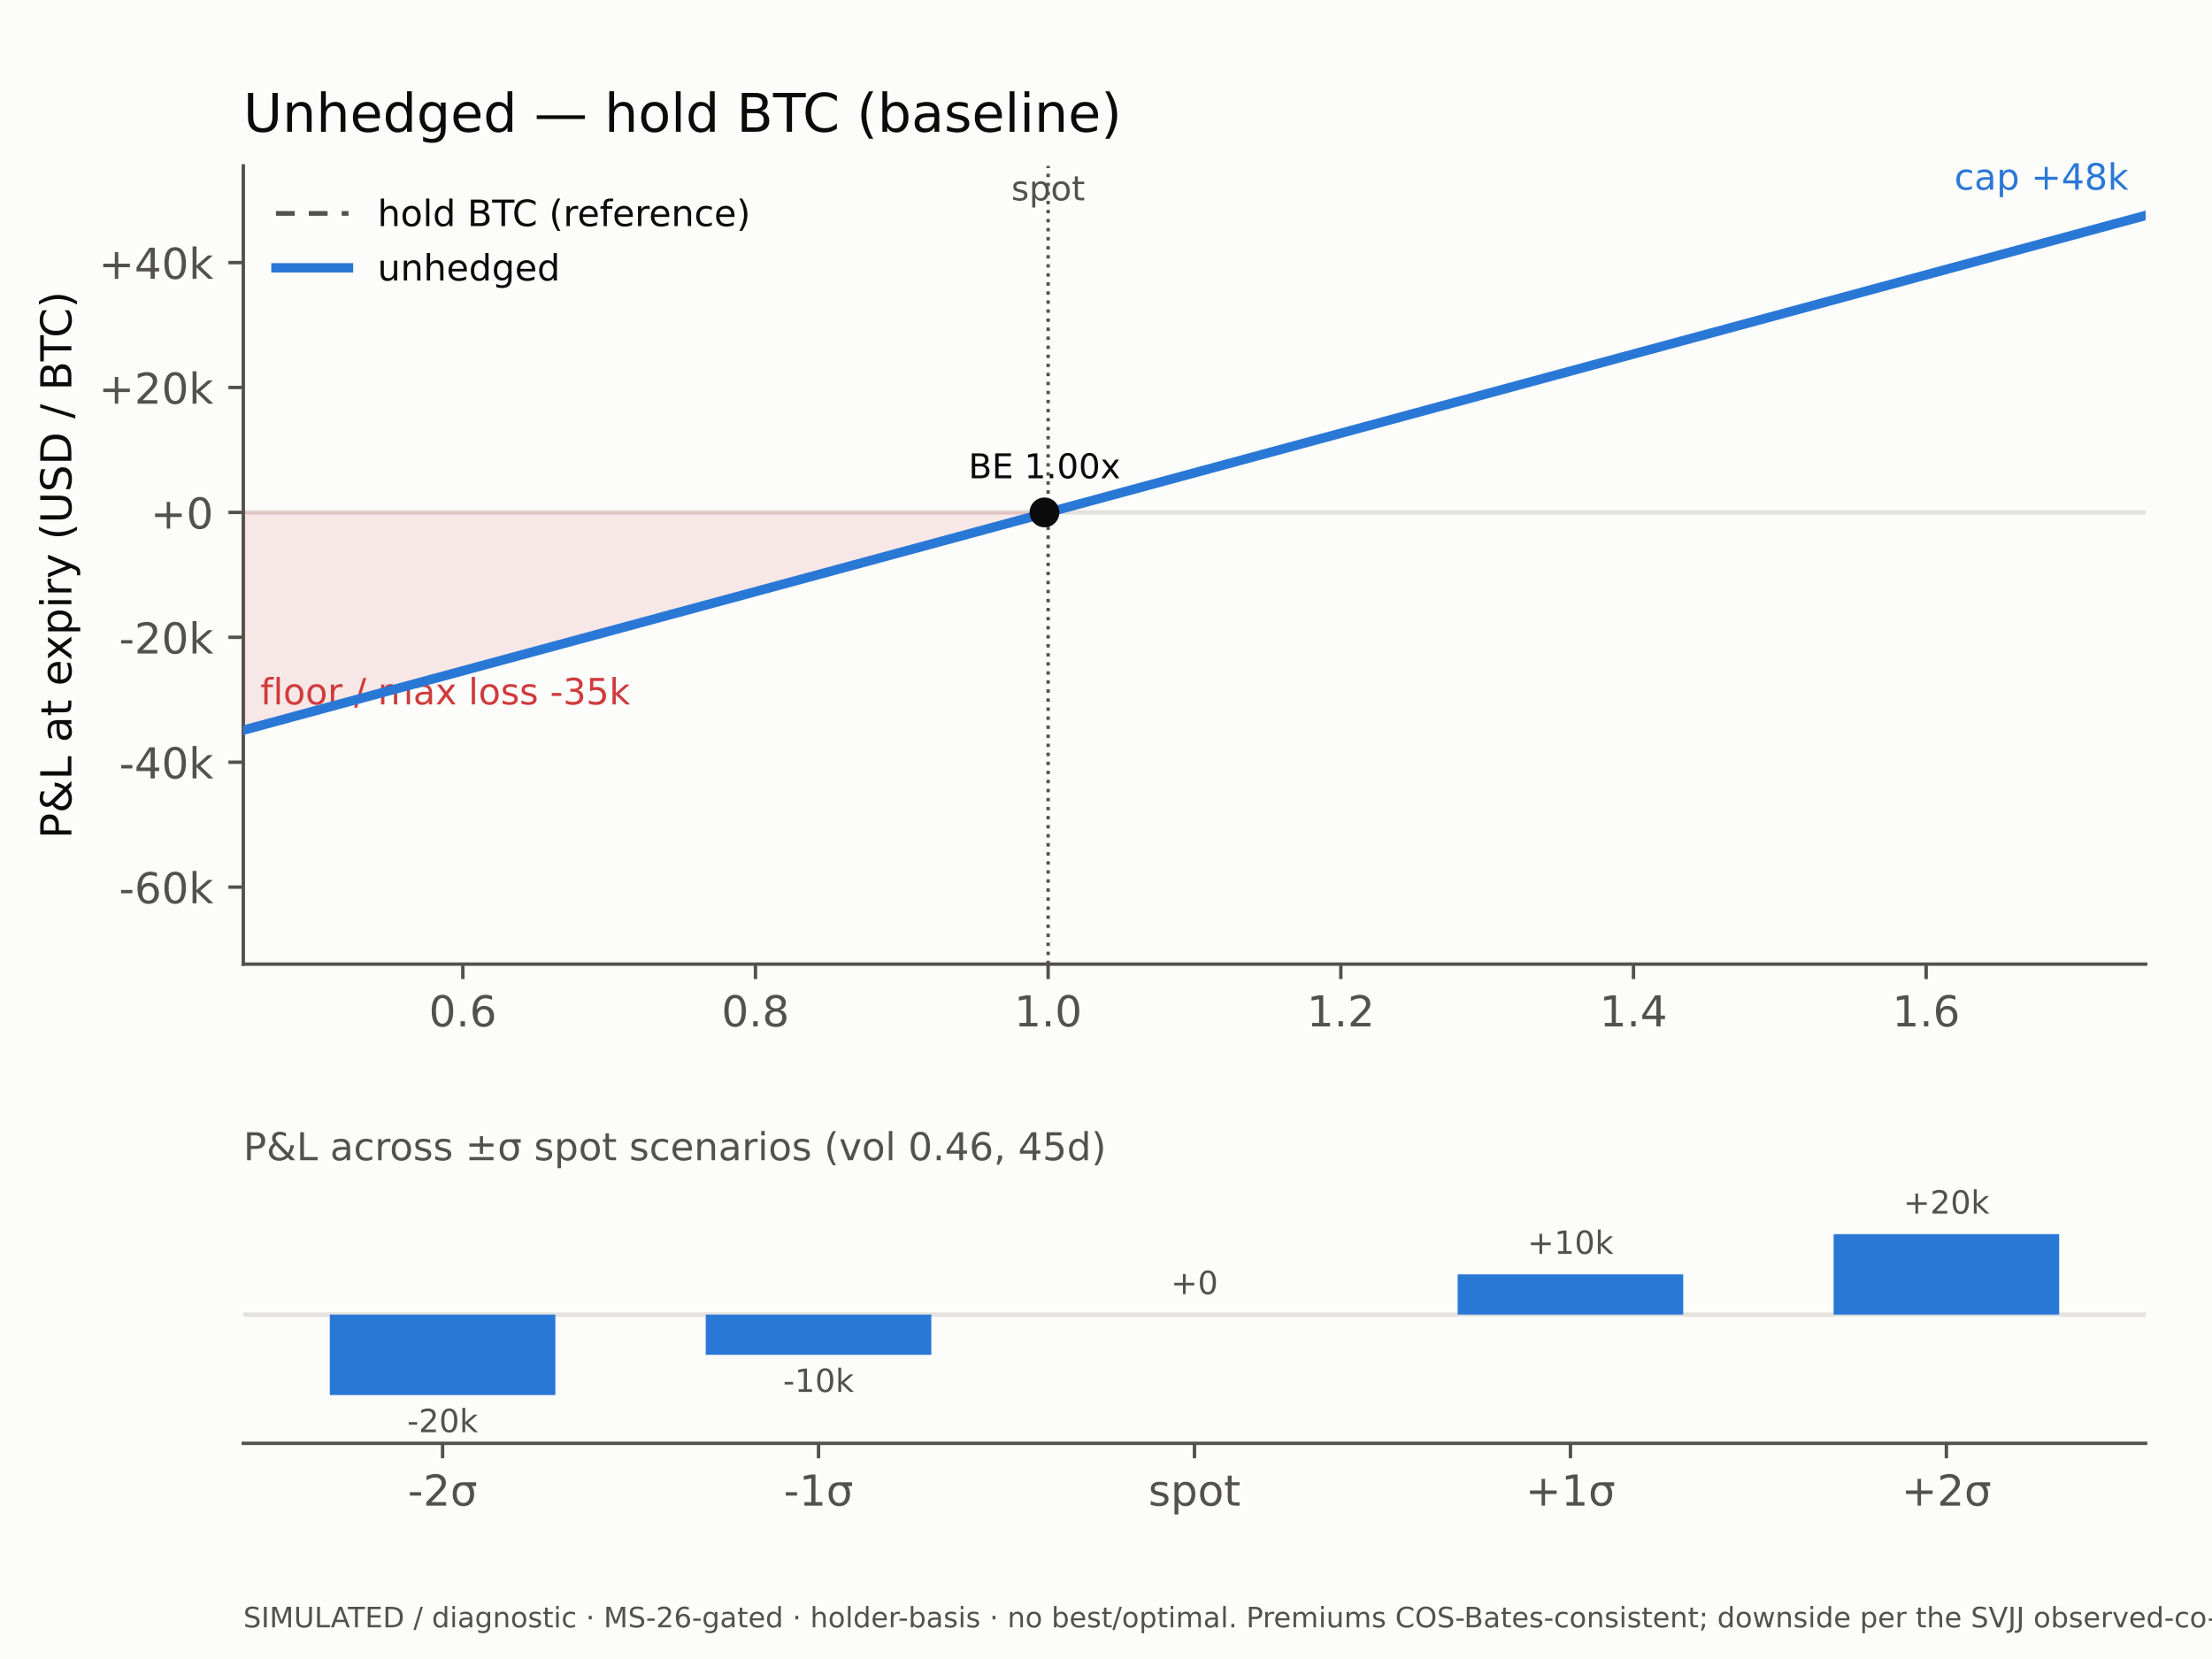
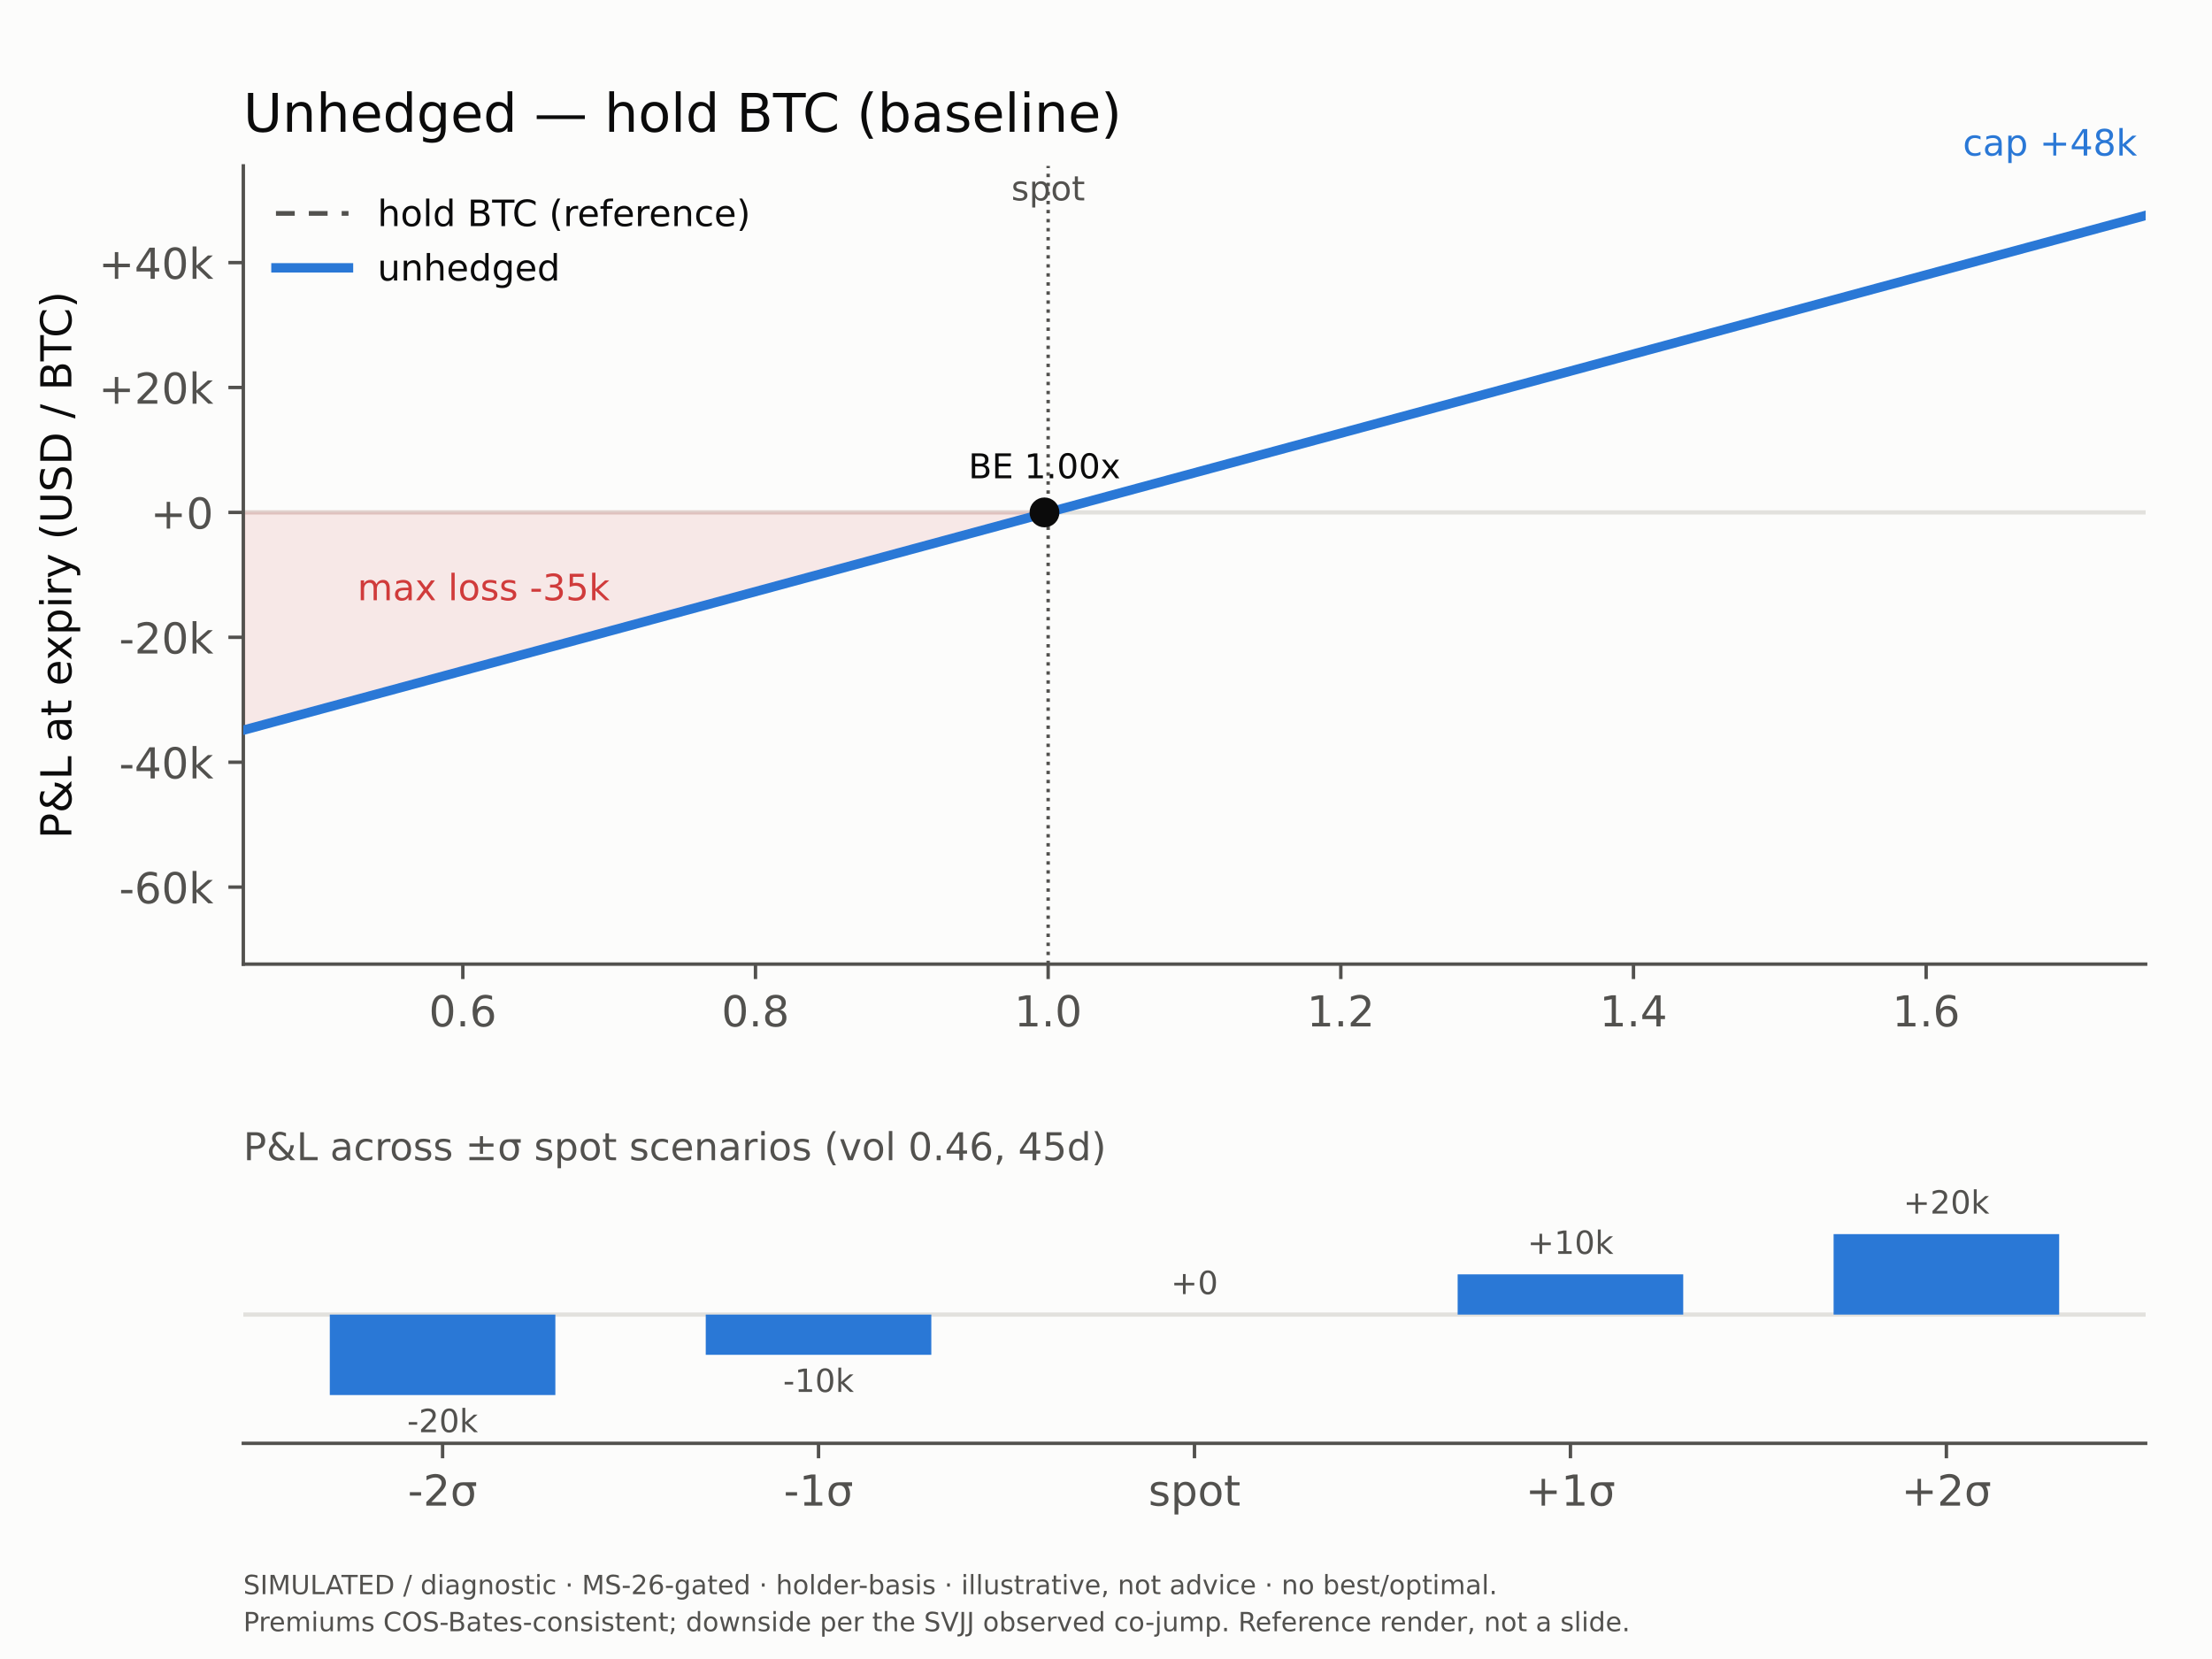
<svg xmlns="http://www.w3.org/2000/svg" xmlns:xlink="http://www.w3.org/1999/xlink" width="518.4pt" height="388.8pt" viewBox="0 0 518.4 388.8" version="1.1">
  <defs>
    <style type="text/css">*{stroke-linejoin: round; stroke-linecap: butt}</style>
  </defs>
  <g id="figure_1">
    <g id="patch_1">
      <path d="M 0 388.8  L 518.4 388.8  L 518.4 0  L 0 0  z " style="fill: #fcfcfb" />
    </g>
    <g id="axes_1">
      <g id="patch_2">
        <path d="M 57.024 225.952  L 502.848 225.952  L 502.848 38.88  L 57.024 38.88  z " style="fill: #fcfcfb" />
      </g>
      <g id="line2d_1">
        <path d="M 57.024 120.087  L 502.848 120.087  " clip-path="url(#p8b1df6aea4)" style="fill: none; stroke: #e2e1dd; stroke-linecap: square" />
      </g>
      <g id="FillBetweenPolyCollection_1">
        <defs>
          <path id="m7990cd0f10" d="M 57.024 -268.713  L 57.024 -217.677  L 58.739 -218.141  L 60.453 -218.605  L 62.168 -219.069  L 63.883 -219.533  L 65.598 -219.997  L 67.312 -220.461  L 69.027 -220.925  L 70.742 -221.389  L 72.456 -221.853  L 74.171 -222.316  L 75.886 -222.78  L 77.6 -223.244  L 79.315 -223.708  L 81.03 -224.172  L 82.745 -224.636  L 84.459 -225.1  L 86.174 -225.564  L 87.889 -226.028  L 89.603 -226.492  L 91.318 -226.956  L 93.033 -227.42  L 94.748 -227.884  L 96.462 -228.348  L 98.177 -228.812  L 99.892 -229.276  L 101.606 -229.74  L 103.321 -230.204  L 105.036 -230.668  L 106.751 -231.132  L 108.465 -231.596  L 110.18 -232.06  L 111.895 -232.524  L 113.609 -232.988  L 115.324 -233.452  L 117.039 -233.916  L 118.753 -234.38  L 120.468 -234.844  L 122.183 -235.308  L 123.898 -235.772  L 125.612 -236.236  L 127.327 -236.7  L 129.042 -237.164  L 130.756 -237.627  L 132.471 -238.091  L 134.186 -238.555  L 135.901 -239.019  L 137.615 -239.483  L 139.33 -239.947  L 141.045 -240.411  L 142.759 -240.875  L 144.474 -241.339  L 146.189 -241.803  L 147.904 -242.267  L 149.618 -242.731  L 151.333 -243.195  L 153.048 -243.659  L 154.762 -244.123  L 156.477 -244.587  L 158.192 -245.051  L 159.906 -245.515  L 161.621 -245.979  L 163.336 -246.443  L 165.051 -246.907  L 166.765 -247.371  L 168.48 -247.835  L 170.195 -248.299  L 171.909 -248.763  L 173.624 -249.227  L 175.339 -249.691  L 177.054 -250.155  L 178.768 -250.619  L 180.483 -251.083  L 182.198 -251.547  L 183.912 -252.011  L 185.627 -252.474  L 187.342 -252.938  L 189.056 -253.402  L 190.771 -253.866  L 192.486 -254.33  L 194.201 -254.794  L 195.915 -255.258  L 197.63 -255.722  L 199.345 -256.186  L 201.059 -256.65  L 202.774 -257.114  L 204.489 -257.578  L 206.204 -258.042  L 207.918 -258.506  L 209.633 -258.97  L 211.348 -259.434  L 213.062 -259.898  L 214.777 -260.362  L 216.492 -260.826  L 218.207 -261.29  L 219.921 -261.754  L 221.636 -262.218  L 223.351 -262.682  L 225.065 -263.146  L 226.78 -263.61  L 228.495 -264.074  L 230.209 -264.538  L 231.924 -265.002  L 233.639 -265.466  L 235.354 -265.93  L 237.068 -266.394  L 238.783 -266.858  L 240.498 -267.321  L 242.212 -267.785  L 243.927 -268.249  L 243.927 -268.713  L 243.927 -268.713  L 242.212 -268.713  L 240.498 -268.713  L 238.783 -268.713  L 237.068 -268.713  L 235.354 -268.713  L 233.639 -268.713  L 231.924 -268.713  L 230.209 -268.713  L 228.495 -268.713  L 226.78 -268.713  L 225.065 -268.713  L 223.351 -268.713  L 221.636 -268.713  L 219.921 -268.713  L 218.207 -268.713  L 216.492 -268.713  L 214.777 -268.713  L 213.062 -268.713  L 211.348 -268.713  L 209.633 -268.713  L 207.918 -268.713  L 206.204 -268.713  L 204.489 -268.713  L 202.774 -268.713  L 201.059 -268.713  L 199.345 -268.713  L 197.63 -268.713  L 195.915 -268.713  L 194.201 -268.713  L 192.486 -268.713  L 190.771 -268.713  L 189.056 -268.713  L 187.342 -268.713  L 185.627 -268.713  L 183.912 -268.713  L 182.198 -268.713  L 180.483 -268.713  L 178.768 -268.713  L 177.054 -268.713  L 175.339 -268.713  L 173.624 -268.713  L 171.909 -268.713  L 170.195 -268.713  L 168.48 -268.713  L 166.765 -268.713  L 165.051 -268.713  L 163.336 -268.713  L 161.621 -268.713  L 159.906 -268.713  L 158.192 -268.713  L 156.477 -268.713  L 154.762 -268.713  L 153.048 -268.713  L 151.333 -268.713  L 149.618 -268.713  L 147.904 -268.713  L 146.189 -268.713  L 144.474 -268.713  L 142.759 -268.713  L 141.045 -268.713  L 139.33 -268.713  L 137.615 -268.713  L 135.901 -268.713  L 134.186 -268.713  L 132.471 -268.713  L 130.756 -268.713  L 129.042 -268.713  L 127.327 -268.713  L 125.612 -268.713  L 123.898 -268.713  L 122.183 -268.713  L 120.468 -268.713  L 118.753 -268.713  L 117.039 -268.713  L 115.324 -268.713  L 113.609 -268.713  L 111.895 -268.713  L 110.18 -268.713  L 108.465 -268.713  L 106.751 -268.713  L 105.036 -268.713  L 103.321 -268.713  L 101.606 -268.713  L 99.892 -268.713  L 98.177 -268.713  L 96.462 -268.713  L 94.748 -268.713  L 93.033 -268.713  L 91.318 -268.713  L 89.603 -268.713  L 87.889 -268.713  L 86.174 -268.713  L 84.459 -268.713  L 82.745 -268.713  L 81.03 -268.713  L 79.315 -268.713  L 77.6 -268.713  L 75.886 -268.713  L 74.171 -268.713  L 72.456 -268.713  L 70.742 -268.713  L 69.027 -268.713  L 67.312 -268.713  L 65.598 -268.713  L 63.883 -268.713  L 62.168 -268.713  L 60.453 -268.713  L 58.739 -268.713  L 57.024 -268.713  z " style="stroke: #d03b3b; stroke-opacity: 0.1" />
        </defs>
        <g clip-path="url(#p8b1df6aea4)">
          <use xlink:href="#m7990cd0f10" x="0" y="388.8" style="fill: #d03b3b; fill-opacity: 0.1; stroke: #d03b3b; stroke-opacity: 0.1" />
        </g>
      </g>
      <g id="FillBetweenPolyCollection_2" />
      <g id="matplotlib.axis_1">
        <g id="xtick_1">
          <g id="line2d_2">
            <defs>
              <path id="m6badb8b41f" d="M 0 0  L 0 3.5  " style="stroke: #52514e; stroke-width: 0.8" />
            </defs>
            <g>
              <use xlink:href="#m6badb8b41f" x="108.465" y="225.952" style="fill: #52514e; stroke: #52514e; stroke-width: 0.8" />
            </g>
          </g>
          <g id="text_1">
            <text style="font-size: 10px; font-family: 'DejaVu Sans'; text-anchor: middle; fill: #52514e" x="108.465" y="240.55" transform="rotate(-0 108.4652 240.5499)">0.6</text>
          </g>
        </g>
        <g id="xtick_2">
          <g id="line2d_3">
            <g>
              <use xlink:href="#m6badb8b41f" x="177.054" y="225.952" style="fill: #52514e; stroke: #52514e; stroke-width: 0.8" />
            </g>
          </g>
          <g id="text_2">
            <text style="font-size: 10px; font-family: 'DejaVu Sans'; text-anchor: middle; fill: #52514e" x="177.054" y="240.55" transform="rotate(-0 177.0535 240.5499)">0.8</text>
          </g>
        </g>
        <g id="xtick_3">
          <g id="line2d_4">
            <g>
              <use xlink:href="#m6badb8b41f" x="245.642" y="225.952" style="fill: #52514e; stroke: #52514e; stroke-width: 0.8" />
            </g>
          </g>
          <g id="text_3">
            <text style="font-size: 10px; font-family: 'DejaVu Sans'; text-anchor: middle; fill: #52514e" x="245.642" y="240.55" transform="rotate(-0 245.6418 240.5499)">1.0</text>
          </g>
        </g>
        <g id="xtick_4">
          <g id="line2d_5">
            <g>
              <use xlink:href="#m6badb8b41f" x="314.23" y="225.952" style="fill: #52514e; stroke: #52514e; stroke-width: 0.8" />
            </g>
          </g>
          <g id="text_4">
            <text style="font-size: 10px; font-family: 'DejaVu Sans'; text-anchor: middle; fill: #52514e" x="314.23" y="240.55" transform="rotate(-0 314.2302 240.5499)">1.2</text>
          </g>
        </g>
        <g id="xtick_5">
          <g id="line2d_6">
            <g>
              <use xlink:href="#m6badb8b41f" x="382.818" y="225.952" style="fill: #52514e; stroke: #52514e; stroke-width: 0.8" />
            </g>
          </g>
          <g id="text_5">
            <text style="font-size: 10px; font-family: 'DejaVu Sans'; text-anchor: middle; fill: #52514e" x="382.818" y="240.55" transform="rotate(-0 382.8185 240.5499)">1.4</text>
          </g>
        </g>
        <g id="xtick_6">
          <g id="line2d_7">
            <g>
              <use xlink:href="#m6badb8b41f" x="451.407" y="225.952" style="fill: #52514e; stroke: #52514e; stroke-width: 0.8" />
            </g>
          </g>
          <g id="text_6">
            <text style="font-size: 10px; font-family: 'DejaVu Sans'; text-anchor: middle; fill: #52514e" x="451.407" y="240.55" transform="rotate(-0 451.4068 240.5499)">1.6</text>
          </g>
        </g>
      </g>
      <g id="matplotlib.axis_2">
        <g id="ytick_1">
          <g id="line2d_8">
            <defs>
              <path id="m6aaad6d4b3" d="M 0 0  L -3.5 0  " style="stroke: #52514e; stroke-width: 0.8" />
            </defs>
            <g>
              <use xlink:href="#m6aaad6d4b3" x="57.024" y="207.901" style="fill: #52514e; stroke: #52514e; stroke-width: 0.8" />
            </g>
          </g>
          <g id="text_7">
            <text style="font-size: 10px; font-family: 'DejaVu Sans'; text-anchor: end; fill: #52514e" x="50.024" y="211.701" transform="rotate(-0 50.024 211.7005)">-60k</text>
          </g>
        </g>
        <g id="ytick_2">
          <g id="line2d_9">
            <g>
              <use xlink:href="#m6aaad6d4b3" x="57.024" y="178.63" style="fill: #52514e; stroke: #52514e; stroke-width: 0.8" />
            </g>
          </g>
          <g id="text_8">
            <text style="font-size: 10px; font-family: 'DejaVu Sans'; text-anchor: end; fill: #52514e" x="50.024" y="182.429" transform="rotate(-0 50.024 182.429)">-40k</text>
          </g>
        </g>
        <g id="ytick_3">
          <g id="line2d_10">
            <g>
              <use xlink:href="#m6aaad6d4b3" x="57.024" y="149.358" style="fill: #52514e; stroke: #52514e; stroke-width: 0.8" />
            </g>
          </g>
          <g id="text_9">
            <text style="font-size: 10px; font-family: 'DejaVu Sans'; text-anchor: end; fill: #52514e" x="50.024" y="153.157" transform="rotate(-0 50.024 153.1574)">-20k</text>
          </g>
        </g>
        <g id="ytick_4">
          <g id="line2d_11">
            <g>
              <use xlink:href="#m6aaad6d4b3" x="57.024" y="120.087" style="fill: #52514e; stroke: #52514e; stroke-width: 0.8" />
            </g>
          </g>
          <g id="text_10">
            <text style="font-size: 10px; font-family: 'DejaVu Sans'; text-anchor: end; fill: #52514e" x="50.024" y="123.885" transform="rotate(-0 50.024 123.8854)">+0</text>
          </g>
        </g>
        <g id="ytick_5">
          <g id="line2d_12">
            <g>
              <use xlink:href="#m6aaad6d4b3" x="57.024" y="90.815" style="fill: #52514e; stroke: #52514e; stroke-width: 0.8" />
            </g>
          </g>
          <g id="text_11">
            <text style="font-size: 10px; font-family: 'DejaVu Sans'; text-anchor: end; fill: #52514e" x="50.024" y="94.614" transform="rotate(-0 50.024 94.61426)">+20k</text>
          </g>
        </g>
        <g id="ytick_6">
          <g id="line2d_13">
            <g>
              <use xlink:href="#m6aaad6d4b3" x="57.024" y="61.543" style="fill: #52514e; stroke: #52514e; stroke-width: 0.8" />
            </g>
          </g>
          <g id="text_12">
            <text style="font-size: 10px; font-family: 'DejaVu Sans'; text-anchor: end; fill: #52514e" x="50.024" y="65.343" transform="rotate(-0 50.024 65.34269)">+40k</text>
          </g>
        </g>
        <g id="text_13">
          <text style="font-size: 10px; font-family: 'DejaVu Sans'; text-anchor: middle; fill: #0b0b0b" x="16.726" y="132.416" transform="rotate(-90 16.72634 132.4161)">P&amp;L at expiry (USD / BTC)</text>
        </g>
      </g>
      <g id="line2d_14">
        <path d="M 57.024 171.123  L 502.848 50.491  L 502.848 50.491  " clip-path="url(#p8b1df6aea4)" style="fill: none; stroke-dasharray: 4.4,3.3; stroke-dashoffset: 0; stroke: #52514e; stroke-width: 1.1" />
      </g>
      <g id="line2d_15">
        <path d="M 245.642 225.952  L 245.642 38.88  " clip-path="url(#p8b1df6aea4)" style="fill: none; stroke-dasharray: 0.8,1.32; stroke-dashoffset: 0; stroke: #52514e; stroke-width: 0.8" />
      </g>
      <g id="patch_3">
        <path d="M 57.024 225.952  L 57.024 38.88  " style="fill: none; stroke: #52514e; stroke-width: 0.8; stroke-linejoin: miter; stroke-linecap: square" />
      </g>
      <g id="patch_4">
        <path d="M 57.024 225.952  L 502.848 225.952  " style="fill: none; stroke: #52514e; stroke-width: 0.8; stroke-linejoin: miter; stroke-linecap: square" />
      </g>
      <g id="text_14">
        <text style="font-size: 8px; font-family: 'DejaVu Sans'; text-anchor: middle; fill: #52514e" x="245.642" y="46.958" transform="rotate(-0 245.6418 46.95813)">spot</text>
      </g>
      <g id="text_15">
-         <text style="font-size: 8.5px; font-family: 'DejaVu Sans'; text-anchor: end; fill: #2a78d6" x="498.848" y="44.449" transform="rotate(-0 498.848 44.44927)">cap +48k</text>
+         <text style="font-size: 8.5px; font-family: 'DejaVu Sans'; text-anchor: end; fill: #2a78d6" x="500.848" y="36.449" transform="rotate(-0 500.848 36.44927)">cap +48k</text>
      </g>
      <g id="text_16">
-         <text style="font-size: 8.5px; font-family: 'DejaVu Sans'; text-anchor: start; fill: #d03b3b" x="61.024" y="165.081" transform="rotate(-0 61.024 165.0812)">floor / max loss -35k</text>
+         <text style="font-size: 8.5px; font-family: 'DejaVu Sans'; text-anchor: start; fill: #d03b3b" x="83.773" y="140.668" transform="rotate(-0 83.77344 140.6681)">max loss -35k</text>
      </g>
      <g id="text_17">
        <text style="font-size: 8px; font-family: 'DejaVu Sans'; text-anchor: middle; fill: #0b0b0b" x="244.784" y="112.087" transform="rotate(-0 244.7845 112.0866)">BE 1.00x</text>
      </g>
      <g id="text_18">
        <text style="font-size: 12.5px; font-family: 'DejaVu Sans'; text-anchor: start; fill: #0b0b0b" x="57.024" y="30.88" transform="rotate(-0 57.024 30.88)">Unhedged — hold BTC (baseline)</text>
      </g>
      <g id="line2d_16">
        <path d="M 57.024 171.123  L 502.848 50.491  L 502.848 50.491  " clip-path="url(#p8b1df6aea4)" style="fill: none; stroke: #2a78d6; stroke-width: 2.2; stroke-linecap: square" />
      </g>
      <g id="line2d_17">
        <defs>
          <path id="m14d984cb25" d="M 0 3  C 0.796 3 1.559 2.684 2.121 2.121  C 2.684 1.559 3 0.796 3 0  C 3 -0.796 2.684 -1.559 2.121 -2.121  C 1.559 -2.684 0.796 -3 0 -3  C -0.796 -3 -1.559 -2.684 -2.121 -2.121  C -2.684 -1.559 -3 -0.796 -3 0  C -3 0.796 -2.684 1.559 -2.121 2.121  C -1.559 2.684 -0.796 3 0 3  z " style="stroke: #0b0b0b" />
        </defs>
        <g clip-path="url(#p8b1df6aea4)">
          <use xlink:href="#m14d984cb25" x="244.784" y="120.087" style="fill: #0b0b0b; stroke: #0b0b0b" />
        </g>
      </g>
      <g id="legend_1">
        <g id="line2d_18">
          <path d="M 64.674 50.014  L 73.174 50.014  L 81.674 50.014  " style="fill: none; stroke-dasharray: 4.4,3.3; stroke-dashoffset: 0; stroke: #52514e; stroke-width: 1.1" />
        </g>
        <g id="text_19">
          <text style="font-size: 8.5px; font-family: 'DejaVu Sans'; text-anchor: start; fill: #0b0b0b" x="88.474" y="52.989" transform="rotate(-0 88.474 52.98867)">hold BTC (reference)</text>
        </g>
        <g id="line2d_19">
          <path d="M 64.674 62.764  L 73.174 62.764  L 81.674 62.764  " style="fill: none; stroke: #2a78d6; stroke-width: 2.2; stroke-linecap: square" />
        </g>
        <g id="text_20">
          <text style="font-size: 8.5px; font-family: 'DejaVu Sans'; text-anchor: start; fill: #0b0b0b" x="88.474" y="65.739" transform="rotate(-0 88.474 65.73934)">unhedged</text>
        </g>
      </g>
    </g>
    <g id="axes_2">
      <g id="patch_5">
        <path d="M 57.024 338.256  L 502.848 338.256  L 502.848 277.91  L 57.024 277.91  z " style="fill: #fcfcfb" />
      </g>
      <g id="matplotlib.axis_3">
        <g id="xtick_7">
          <g id="line2d_20">
            <g>
              <use xlink:href="#m6badb8b41f" x="103.721" y="338.256" style="fill: #52514e; stroke: #52514e; stroke-width: 0.8" />
            </g>
          </g>
          <g id="text_21">
            <text style="font-size: 10px; font-family: 'DejaVu Sans'; text-anchor: middle; fill: #52514e" x="103.721" y="352.854" transform="rotate(-0 103.721 352.8537)">-2σ</text>
          </g>
        </g>
        <g id="xtick_8">
          <g id="line2d_21">
            <g>
              <use xlink:href="#m6badb8b41f" x="191.828" y="338.256" style="fill: #52514e; stroke: #52514e; stroke-width: 0.8" />
            </g>
          </g>
          <g id="text_22">
            <text style="font-size: 10px; font-family: 'DejaVu Sans'; text-anchor: middle; fill: #52514e" x="191.828" y="352.854" transform="rotate(-0 191.8285 352.8537)">-1σ</text>
          </g>
        </g>
        <g id="xtick_9">
          <g id="line2d_22">
            <g>
              <use xlink:href="#m6badb8b41f" x="279.936" y="338.256" style="fill: #52514e; stroke: #52514e; stroke-width: 0.8" />
            </g>
          </g>
          <g id="text_23">
            <text style="font-size: 10px; font-family: 'DejaVu Sans'; text-anchor: middle; fill: #52514e" x="279.936" y="352.854" transform="rotate(-0 279.936 352.8537)">spot</text>
          </g>
        </g>
        <g id="xtick_10">
          <g id="line2d_23">
            <g>
              <use xlink:href="#m6badb8b41f" x="368.044" y="338.256" style="fill: #52514e; stroke: #52514e; stroke-width: 0.8" />
            </g>
          </g>
          <g id="text_24">
            <text style="font-size: 10px; font-family: 'DejaVu Sans'; text-anchor: middle; fill: #52514e" x="368.044" y="352.854" transform="rotate(-0 368.0435 352.8537)">+1σ</text>
          </g>
        </g>
        <g id="xtick_11">
          <g id="line2d_24">
            <g>
              <use xlink:href="#m6badb8b41f" x="456.151" y="338.256" style="fill: #52514e; stroke: #52514e; stroke-width: 0.8" />
            </g>
          </g>
          <g id="text_25">
            <text style="font-size: 10px; font-family: 'DejaVu Sans'; text-anchor: middle; fill: #52514e" x="456.151" y="352.854" transform="rotate(-0 456.151 352.8537)">+2σ</text>
          </g>
        </g>
      </g>
      <g id="matplotlib.axis_4" />
      <g id="line2d_25">
        <path d="M 57.024 308.083  L 502.848 308.083  " clip-path="url(#p5cd49a486e)" style="fill: none; stroke: #e2e1dd; stroke-linecap: square" />
      </g>
      <g id="patch_6">
        <path d="M 57.024 338.256  L 502.848 338.256  " style="fill: none; stroke: #52514e; stroke-width: 0.8; stroke-linejoin: miter; stroke-linecap: square" />
      </g>
      <g id="patch_7">
        <path d="M 77.289 308.083  L 130.153 308.083  L 130.153 326.941  L 77.289 326.941  z " clip-path="url(#p5cd49a486e)" style="fill: #2a78d6" />
      </g>
      <g id="patch_8">
        <path d="M 165.396 308.083  L 218.261 308.083  L 218.261 317.512  L 165.396 317.512  z " clip-path="url(#p5cd49a486e)" style="fill: #2a78d6" />
      </g>
      <g id="patch_9">
        <path d="M 253.504 308.083  L 306.368 308.083  L 306.368 308.083  L 253.504 308.083  z " clip-path="url(#p5cd49a486e)" style="fill: #2a78d6" />
      </g>
      <g id="patch_10">
        <path d="M 341.611 308.083  L 394.476 308.083  L 394.476 298.654  L 341.611 298.654  z " clip-path="url(#p5cd49a486e)" style="fill: #2a78d6" />
      </g>
      <g id="patch_11">
        <path d="M 429.719 308.083  L 482.583 308.083  L 482.583 289.225  L 429.719 289.225  z " clip-path="url(#p5cd49a486e)" style="fill: #2a78d6" />
      </g>
      <g id="text_26">
        <text style="font-size: 7.5px; font-family: 'DejaVu Sans'; text-anchor: middle; fill: #52514e" x="103.721" y="335.64" transform="rotate(-0 103.721 335.64)">-20k</text>
      </g>
      <g id="text_27">
        <text style="font-size: 7.5px; font-family: 'DejaVu Sans'; text-anchor: middle; fill: #52514e" x="191.828" y="326.211" transform="rotate(-0 191.8285 326.2109)">-10k</text>
      </g>
      <g id="text_28">
        <text style="font-size: 7.5px; font-family: 'DejaVu Sans'; text-anchor: middle; fill: #52514e" x="279.936" y="303.281" transform="rotate(-0 279.936 303.2813)">+0</text>
      </g>
      <g id="text_29">
        <text style="font-size: 7.5px; font-family: 'DejaVu Sans'; text-anchor: middle; fill: #52514e" x="368.044" y="293.852" transform="rotate(-0 368.0435 293.8522)">+10k</text>
      </g>
      <g id="text_30">
        <text style="font-size: 7.5px; font-family: 'DejaVu Sans'; text-anchor: middle; fill: #52514e" x="456.151" y="284.423" transform="rotate(-0 456.151 284.4232)">+20k</text>
      </g>
      <g id="text_31">
        <text style="font-size: 9px; font-family: 'DejaVu Sans'; text-anchor: start; fill: #52514e" x="57.024" y="271.91" transform="rotate(-0 57.024 271.9101)">P&amp;L across ±σ spot scenarios (vol 0.46, 45d)</text>
      </g>
    </g>
    <g id="text_32">
-       <text style="font-size: 6.6px; font-family: 'DejaVu Sans'; text-anchor: start; fill: #52514e" x="57.024" y="381.382" transform="rotate(-0 57.024 381.3825)">SIMULATED / diagnostic · MS-26-gated · holder-basis · no best/optimal. Premiums COS-Bates-consistent; downside per the SVJJ observed-co-jump tail (N3.6). Reference render — not a deck slide.</text>
+       <text style="font-size: 6.2px; font-family: 'DejaVu Sans'; fill: #52514e" transform="translate(57.024 373.6028)">SIMULATED / diagnostic · MS-26-gated · holder-basis · illustrative, not advice · no best/optimal.</text>
+       <text style="font-size: 6.2px; font-family: 'DejaVu Sans'; fill: #52514e" transform="translate(57.024 382.2828)">Premiums COS-Bates-consistent; downside per the SVJJ observed co-jump. Reference render, not a slide.</text>
    </g>
  </g>
  <defs>
    <clipPath id="p8b1df6aea4">
      <rect x="57.024" y="38.88" width="445.824" height="187.072" />
    </clipPath>
    <clipPath id="p5cd49a486e">
      <rect x="57.024" y="277.91" width="445.824" height="60.346" />
    </clipPath>
  </defs>
</svg>
